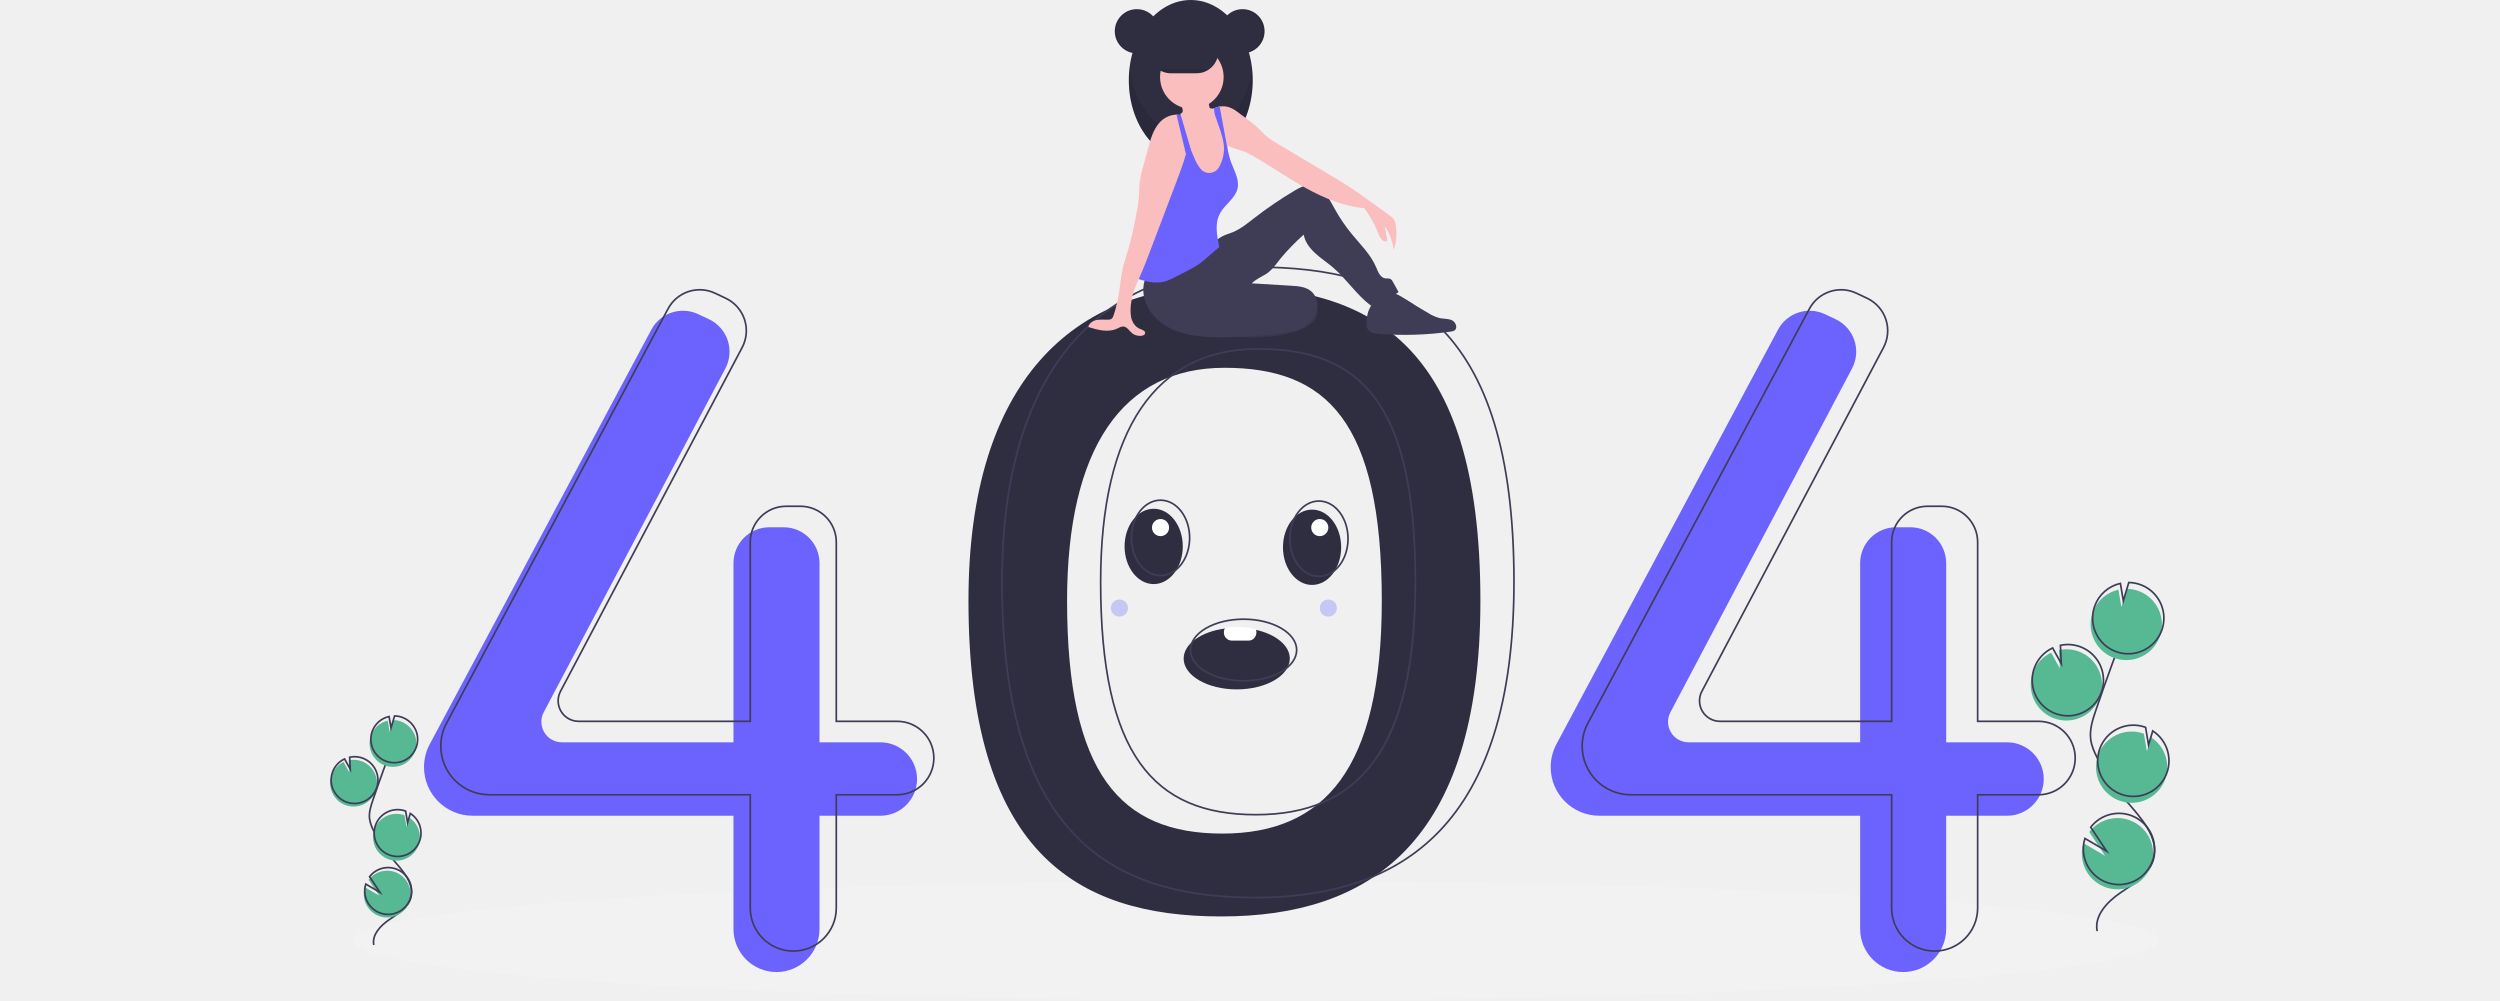
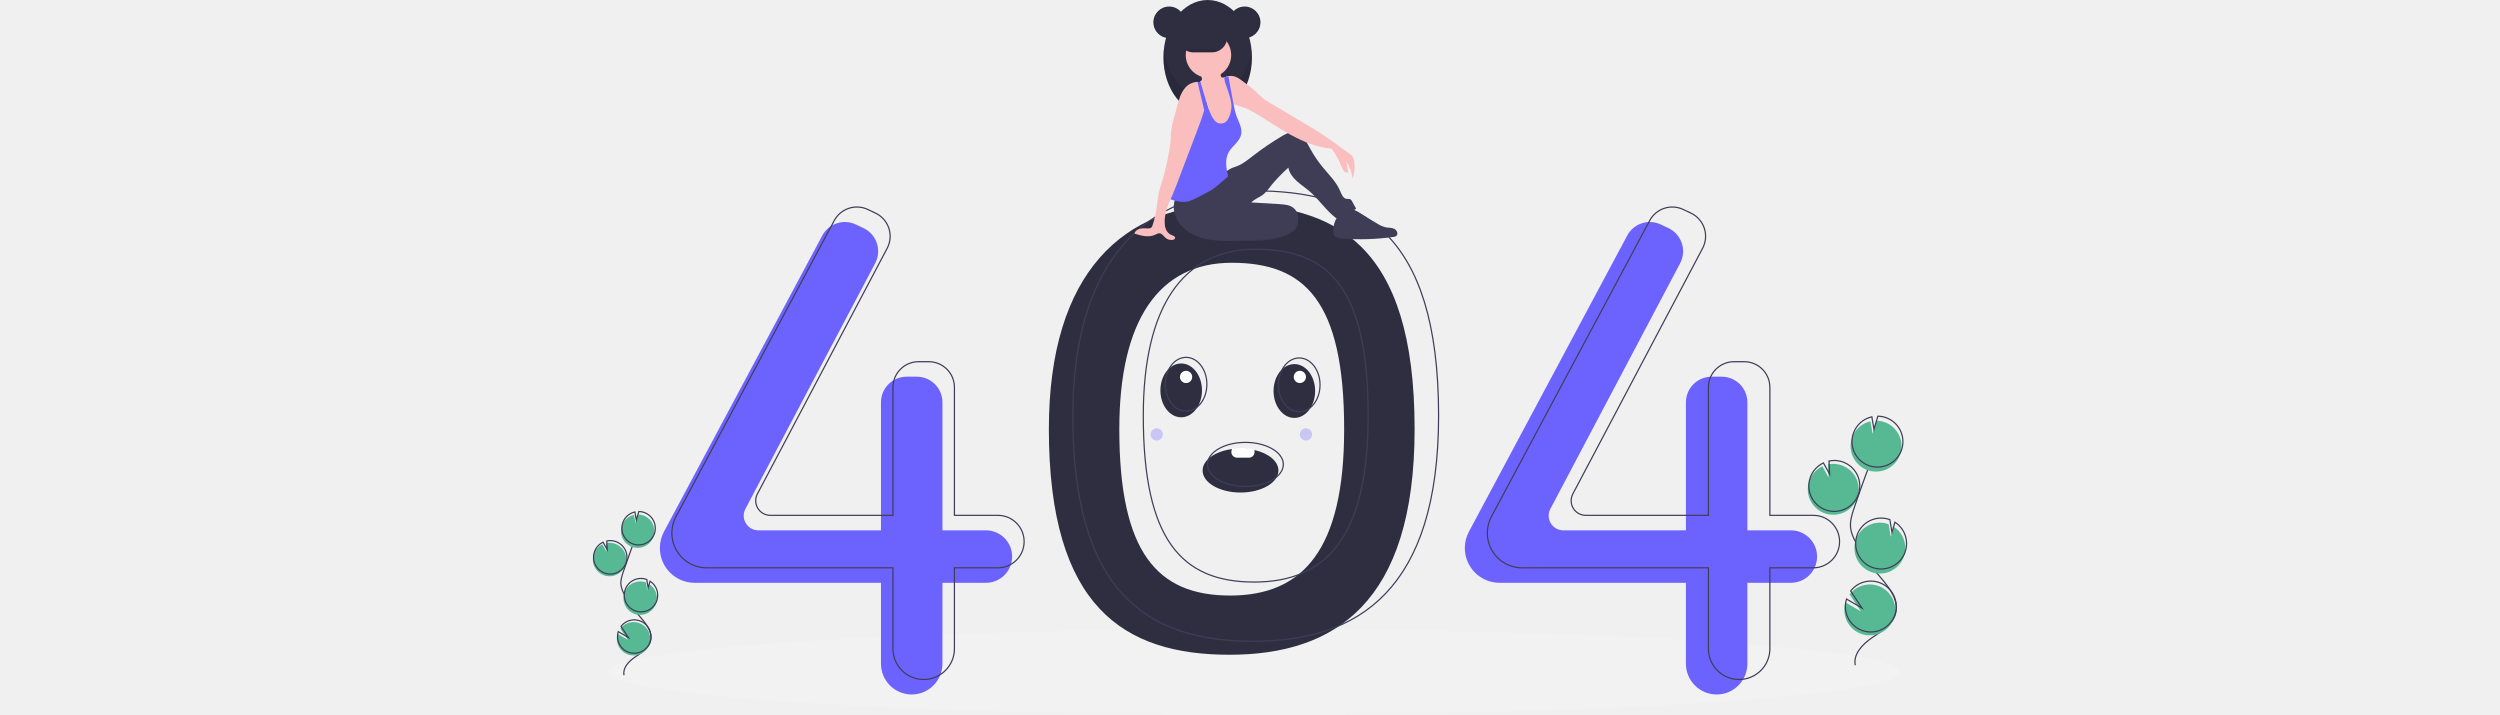
- <svg xmlns="http://www.w3.org/2000/svg" id="fd59ce54-f850-4dfc-bc34-dd7d379d600e" data-name="Layer 1" width="500.392" height="200.231" viewBox="0 0 1074.392 584.231">
+ <svg xmlns="http://www.w3.org/2000/svg" id="fd59ce54-f850-4dfc-bc34-dd7d379d600e" data-name="Layer 1" width="700.392" height="200.231" viewBox="0 0 1074.392 584.231">
  <ellipse cx="540.643" cy="549.309" rx="527.5" ry="34.922" fill="#f2f2f2" />
  <path d="M583.48,324.894c-85.944,0-147.651,55.139-147.651,183.798,0,145.813,61.707,184.411,147.651,184.411s151.327-42.274,151.327-184.411C734.807,356.753,669.424,324.894,583.48,324.894Zm.565,319.808c-59.527,0-90.626-34.923-90.626-135.916,0-89.112,32.372-136.105,91.899-136.105s91.899,30.868,91.899,136.105C677.217,607.234,643.572,644.703,584.045,644.703Z" transform="translate(-63.054 -157.8845)" fill="#2f2e41" />
  <path d="M384.365,591.401H348.831V486.762A20.956,20.956,0,0,0,327.875,465.806h-8.326a20.956,20.956,0,0,0-20.956,20.956V591.401H198.363a11.963,11.963,0,0,1-10.578-17.552l106.082-200.78A20.956,20.956,0,0,0,284.287,344.33l-6.262-2.957a20.956,20.956,0,0,0-27.429,9.07L121.214,592.475a28.416,28.416,0,0,0-3.356,13.396v0a28.416,28.416,0,0,0,28.416,28.416H298.593v66.167a25.119,25.119,0,0,0,25.119,25.119h0a25.119,25.119,0,0,0,25.119-25.119V634.287h35.534a21.443,21.443,0,0,0,21.443-21.443v0A21.443,21.443,0,0,0,384.365,591.401Z" transform="translate(-63.054 -157.8845)" fill="#6c63ff" />
  <path d="M1042.362,591.401h-35.534V486.762A20.956,20.956,0,0,0,985.872,465.806h-8.326a20.956,20.956,0,0,0-20.956,20.956V591.401H856.359a11.963,11.963,0,0,1-10.578-17.552L951.864,373.069A20.956,20.956,0,0,0,942.284,344.33l-6.262-2.957a20.956,20.956,0,0,0-27.429,9.07L779.211,592.475a28.416,28.416,0,0,0-3.356,13.396v0a28.416,28.416,0,0,0,28.416,28.416H956.589v66.167a25.119,25.119,0,0,0,25.119,25.119h0a25.119,25.119,0,0,0,25.119-25.119V634.287h35.534a21.443,21.443,0,0,0,21.443-21.443v0A21.443,21.443,0,0,0,1042.362,591.401Z" transform="translate(-63.054 -157.8845)" fill="#6c63ff" />
  <path d="M394.168,579.148H358.634V474.509a20.956,20.956,0,0,0-20.956-20.956h-8.326a20.956,20.956,0,0,0-20.956,20.956V579.148H208.165a11.963,11.963,0,0,1-10.578-17.552L303.67,360.816a20.956,20.956,0,0,0-9.58-28.739l-6.262-2.957a20.956,20.956,0,0,0-27.429,9.07L131.017,580.222a28.416,28.416,0,0,0-3.356,13.396v0a28.416,28.416,0,0,0,28.416,28.416H308.395v66.167a25.119,25.119,0,0,0,25.119,25.119h0a25.119,25.119,0,0,0,25.119-25.119V622.034h35.534a21.443,21.443,0,0,0,21.443-21.443v0A21.443,21.443,0,0,0,394.168,579.148Z" transform="translate(-63.054 -157.8845)" fill="none" stroke="#3f3d56" stroke-miterlimit="10" />
  <path d="M1060.742,579.148h-35.534V474.509a20.956,20.956,0,0,0-20.956-20.956H995.925a20.956,20.956,0,0,0-20.956,20.956V579.148H874.739a11.963,11.963,0,0,1-10.578-17.552L970.244,360.816a20.956,20.956,0,0,0-9.58-28.739l-6.262-2.957a20.956,20.956,0,0,0-27.429,9.07L797.59,580.222a28.416,28.416,0,0,0-3.356,13.396v0a28.416,28.416,0,0,0,28.416,28.416H974.969v66.167a25.119,25.119,0,0,0,25.119,25.119h0a25.119,25.119,0,0,0,25.119-25.119V622.034h35.534a21.443,21.443,0,0,0,21.443-21.443v0A21.443,21.443,0,0,0,1060.742,579.148Z" transform="translate(-63.054 -157.8845)" fill="none" stroke="#3f3d56" stroke-miterlimit="10" />
  <path d="M603.085,313.866c-85.944,0-147.651,55.139-147.651,183.798,0,145.813,61.707,184.411,147.651,184.411s151.327-42.274,151.327-184.411C754.412,345.725,689.029,313.866,603.085,313.866Zm.565,319.808c-59.527,0-90.626-34.923-90.626-135.916,0-89.112,32.372-136.105,91.899-136.105s91.899,30.868,91.899,136.105C696.822,596.206,663.177,633.675,603.65,633.675Z" transform="translate(-63.054 -157.8845)" fill="none" stroke="#3f3d56" stroke-miterlimit="10" />
  <circle cx="471.141" cy="18.25" r="12.901" fill="#2f2e41" />
  <ellipse cx="502.607" cy="46.885" rx="36.186" ry="46.885" fill="#2f2e41" />
  <path d="M565.661,237.494c-18.128,0-33.141-17.271-35.776-39.805a60.976,60.976,0,0,0-.41,7.08c0,25.894,16.201,46.885,36.186,46.885s36.186-20.991,36.186-46.885a60.976,60.976,0,0,0-.41-7.08C598.803,220.224,583.789,237.494,565.661,237.494Z" transform="translate(-63.054 -157.8845)" opacity="0.1" />
  <path d="M639.296,342.073c-.777,3.193-4.128,5.751-7.839,7.538-7.802,3.757-17.425,4.878-26.76,5.254a45.176,45.176,0,0,1-7.144-.132,20.537,20.537,0,0,1-12.251-5.631,1.681,1.681,0,0,1,.044-2.844c4.969-5.459,13.262-8.806,21.616-11.216,6.334-1.827,17.381-6.561,24.29-5.922C637.944,329.739,640.277,338.041,639.296,342.073Z" transform="translate(-63.054 -157.8845)" fill="#3f3d56" />
  <path d="M639.296,342.073c-.777,3.193-4.128,5.751-7.839,7.538-7.802,3.757-17.425,4.878-26.76,5.254a45.176,45.176,0,0,1-7.144-.132,20.537,20.537,0,0,1-12.251-5.631,1.681,1.681,0,0,1,.044-2.844c4.969-5.459,13.262-8.806,21.616-11.216,6.334-1.827,17.381-6.561,24.29-5.922C637.944,329.739,640.277,338.041,639.296,342.073Z" transform="translate(-63.054 -157.8845)" opacity="0.1" />
  <path d="M540.098,318.206a19.77,19.77,0,0,0-1.199,15.075,26.339,26.339,0,0,0,8.829,12.497c10.095,8.092,23.988,9.205,36.925,9.093a284.649,284.649,0,0,0,33.905-2.324,40.538,40.538,0,0,0,11.001-2.554c4.222-1.827,7.933-5.178,9.436-9.526s.436-9.672-3.134-12.574c-3.137-2.55-7.463-2.9-11.498-3.143l-23.088-1.387c2.281-2.308,5.318-3.614,8.096-5.292,3.685-2.226,6.134-5.965,8.813-9.335a129.001,129.001,0,0,1,13.439-13.817c.751,4.31,3.478,7.85,6.687,10.824s6.908,5.368,10.244,8.2c8.079,6.858,13.896,16.167,22.392,22.5a43.829,43.829,0,0,0,16.049-8.012l-3.302-5.981a3.94,3.94,0,0,0-1.245-1.553c-.935-.575-2.14-.279-3.225-.441-2.901-.435-4.168-3.784-5.306-6.487-3.125-7.422-9.108-13.18-14.218-19.404a98.009,98.009,0,0,1-9.996-14.723c-1.717-3.102-3.288-6.331-5.617-9.003s-5.594-4.773-9.139-4.781c-3.132-.007-6.021,1.584-8.714,3.183a230.477,230.477,0,0,0-23.63,16.099c-3.944,3.062-7.863,6.296-12.489,8.174-1.947.79-4,1.331-5.869,2.292-3.273,1.684-5.757,4.534-8.431,7.064C566.277,311.892,553.219,317.738,540.098,318.206Z" transform="translate(-63.054 -157.8845)" fill="#3f3d56" />
  <path d="M588.374,253.983a23.774,23.774,0,0,1-1.734,8.033,10.045,10.045,0,0,1-5.768,5.573,12.375,12.375,0,0,1-5.623.182,10.882,10.882,0,0,1-4.582-1.561c-2.165-1.488-3.244-4.144-3.637-6.743-.393-2.596-.217-5.249-.469-7.863a42.944,42.944,0,0,0-1.202-6.255c-.17-.683-.343-1.362-.513-2.042-.167-.68-.33-1.359-.481-2.039-.138-.639-.267-1.281-.378-1.926-.091-.544-.173-1.092-.233-1.643a18.423,18.423,0,0,0-.809-4.811,14.607,14.607,0,0,0-1.687-2.854c-.286-.409-.563-.818-.818-1.243a5.89,5.89,0,0,1-.972-3.748,3.286,3.286,0,0,1,.148-.601c.025-.076.053-.151.085-.223A1.802,1.802,0,0,0,560.932,223.07a3.433,3.433,0,0,0-.148-1.778,11.318,11.318,0,0,0-.96-2.288c-.264-.478-1.161-1.34-1.167-1.888-.013-1.101,2.14-1.989,3.011-2.423a16.796,16.796,0,0,1,8.597-1.743c1.904.129,3.968.714,5.019,2.31.944,1.438.818,3.301,1.221,4.972a1.471,1.471,0,0,0,.299.664,1.341,1.341,0,0,0,.739.34,4.549,4.549,0,0,0,1.416.057h.003a2.931,2.931,0,0,0,.371-.054,4.957,4.957,0,0,0,2.033-.878q.585-.156,1.18-.255a.251.251,0,0,0,.047-.009c1.576,4.975,1.781,10.308,3.071,15.374.639,2.52,1.554,5.009,1.683,7.602.009.113.013.23.016.346.019.834-.047,1.674-.013,2.505a6.981,6.981,0,0,0,.126,1.114,15.611,15.611,0,0,0,.525,1.743l.009.028c.06.183.116.368.164.554.035.135.066.267.091.403l.003.009A14.938,14.938,0,0,1,588.374,253.983Z" transform="translate(-63.054 -157.8845)" fill="#fbbebe" />
  <circle cx="503.237" cy="44.997" r="18.565" fill="#fbbebe" />
  <path d="M684.157,304.033a30.445,30.445,0,0,0-5.236-14.103q.722,4.295,1.447,8.587a3.214,3.214,0,0,1-3.367-1.035,10.337,10.337,0,0,1-1.765-3.276,67.466,67.466,0,0,0-8.21-14.736c-11.819-.985-23.502-5.884-33.896-11.595-10.396-5.708-20.126-12.552-30.384-18.502a43.573,43.573,0,0,0-5.544-2.832c-3.21-1.287-6.812-1.954-9.855-3.468-.204-.101-.409-.208-.61-.318a12.578,12.578,0,0,1-1.945-1.306,10.344,10.344,0,0,1-.931-.856,20.351,20.351,0,0,1-3.559-5.953c-1.633-3.612-2.215-7.97-3.845-11.583a11.203,11.203,0,0,1,2.502-1.765h.003c.132-.069.264-.135.4-.198a11.94,11.94,0,0,1,2.004-.733q.585-.156,1.18-.255a.251.251,0,0,0,.047-.009,11.566,11.566,0,0,1,5.491.434c2.587.875,4.767,2.621,6.941,4.273a114.02,114.02,0,0,1,10.148,8.049c1.794,1.718,3.43,3.606,5.359,5.167a42.144,42.144,0,0,0,5.057,3.351q15.656,9.327,31.315,18.65c3.534,2.105,7.07,4.21,10.526,6.438,5.249,3.386,10.308,7.055,15.365,10.721q4.47,3.238,8.936,6.479a9.728,9.728,0,0,1,2.533,2.341,8.472,8.472,0,0,1,1.123,3.433A31.387,31.387,0,0,1,684.157,304.033Z" transform="translate(-63.054 -157.8845)" fill="#fbbebe" />
  <path d="M592.977,267.944c-1.252,5.617-6.929,9.012-9.896,13.946-3.688,6.123-2.184,13.241-.799,20.255q-3.795,3.271-7.593,6.542c-1.397,1.199-2.794,2.404-4.298,3.464a57.351,57.351,0,0,1-6.86,3.94q-3.361,1.728-6.721,3.458a32.128,32.128,0,0,1-6.58,2.788c-4.415,1.133-9.103.34-13.471-.972a6.088,6.088,0,0,1-1.473-.601,2.394,2.394,0,0,1-.699-.632,3.911,3.911,0,0,1-.444-2.539c.444-7.351,2.24-14.547,4.031-21.69a85.26,85.26,0,0,1,3.848-12.577,85.077,85.077,0,0,1,5.415-10.151,68.368,68.368,0,0,1,7.929-11.514,18.479,18.479,0,0,0,3.675-4.739c1.117-2.549.686-5.472.913-8.247a17.148,17.148,0,0,1,1.633-6.007v-.003a17.093,17.093,0,0,1,1.743-2.882q.458,1.067.916,2.13.302.699.598,1.394.387.897.768,1.787,1.1,2.558,2.196,5.113a21.59,21.59,0,0,0,3.335,5.944,6.499,6.499,0,0,0,11.123-.853,21.261,21.261,0,0,0,2.272-6.013,19.215,19.215,0,0,0,.252-7.835c-.758-5.009-2.889-10.126-4.437-14.78a14.945,14.945,0,0,1-1.079-4.871,3.351,3.351,0,0,1,.057-.56c.009-.047.019-.098.028-.145a11.94,11.94,0,0,1,2.004-.733q.585-.156,1.18-.255,2.044,11.064,4.094,22.127c.032.173.066.346.098.522.195,1.057.393,2.115.614,3.169.198.957.412,1.91.651,2.857l.009.028c.082.321.167.639.255.957l.003.009c.242.868.513,1.731.818,2.58C590.938,257.475,594.164,262.629,592.977,267.944Z" transform="translate(-63.054 -157.8845)" fill="#6c63ff" />
  <path d="M668.321,346.877a6.583,6.583,0,0,0,.61,3.143c1.162,2.124,3.95,2.606,6.362,2.805a188.377,188.377,0,0,0,42.266-1.288,4.886,4.886,0,0,0,2.151-.668c1.99-1.395.763-4.795-1.41-5.884s-4.751-.826-7.135-1.297a22.479,22.479,0,0,1-6.678-2.896q-7.252-4.167-14.293-8.688c-2.795-1.795-6.093-3.71-9.24-2.646C672.43,332.343,668.265,337.681,668.321,346.877Z" transform="translate(-63.054 -157.8845)" fill="#3f3d56" />
  <path d="M564.437,240.874v.003c-.022.132-.044.261-.072.39-.035.214-.076.431-.116.645-.39,1.998-.868,3.987-1.419,5.963-1.51,5.459-3.534,10.831-5.541,16.123q-8.081,21.287-16.164,42.577c-1.359,3.575-2.716,7.152-4.261,10.654-.516,1.167-1.048,2.344-1.576,3.534-1.894,4.257-3.713,8.653-4.317,13.184a27.45,27.45,0,0,0-.192,9.04c.604,2.97,2.407,5.872,5.23,6.97,1.378.538,3.351,1.259,2.974,2.69-.204.787-1.098,1.171-1.901,1.303a7.312,7.312,0,0,1-5.966-1.718c-1.507-1.337-2.665-3.417-4.67-3.641-1.388-.151-2.665.68-3.936,1.262-5.186,2.369-11.227.711-16.674-.972.428-2.206,2.643-3.66,4.843-4.1,2.199-.444,4.474-.129,6.718-.189a3.51,3.51,0,0,0,2.042-.525,3.705,3.705,0,0,0,1.101-1.882,78.964,78.964,0,0,0,3.213-13.147c.724-4.666,1.026-9.405,2.058-14.015.802-3.597,2.042-7.08,3.106-10.61a224.682,224.682,0,0,0,5.06-22.077,78.02,78.02,0,0,0,1.425-9.368c.179-2.612.094-5.236.346-7.838a60.888,60.888,0,0,1,2.111-9.997q1.444-5.348,2.885-10.689c1.425-5.271,2.955-10.746,6.567-14.843a13.962,13.962,0,0,1,10.028-4.789,9.882,9.882,0,0,1,2.13.23c.116.028.233.057.349.088a8.634,8.634,0,0,1,2.174.9c1.114-.708,1.68-.459,2.42.632a6.973,6.973,0,0,1,.881,3.795A52.424,52.424,0,0,1,564.437,240.874Z" transform="translate(-63.054 -157.8845)" fill="#fbbebe" />
  <path d="M565.661,245.046l-.047.047-.255.255-2.53,2.527-1.24-5.208-4.251-17.854a9.882,9.882,0,0,1,2.13.23,3.286,3.286,0,0,1,.148-.601l.201.689,1.441,4.902,2.728,9.308.45,1.532v.003Z" transform="translate(-63.054 -157.8845)" fill="#6c63ff" />
  <path d="M581.715,188.087a12.582,12.582,0,0,1-3.7,8.896,12.314,12.314,0,0,1-1.36,1.176,12.528,12.528,0,0,1-7.536,2.524H554.023a12.59,12.59,0,0,1,0-25.18h15.096A12.629,12.629,0,0,1,581.715,188.087Z" transform="translate(-63.054 -157.8845)" fill="#2f2e41" />
  <circle cx="532.815" cy="18.25" r="12.901" fill="#2f2e41" />
  <path d="M595.554,163.234c-.158,0-.315.006-.472.012a12.898,12.898,0,0,1,0,25.778c.157.006.314.012.472.012a12.901,12.901,0,1,0,0-25.802Z" transform="translate(-63.054 -157.8845)" opacity="0.1" />
  <path d="M534.195,163.234c.158,0,.315.006.472.012a12.898,12.898,0,0,0,0,25.778c-.157.006-.314.012-.472.012a12.901,12.901,0,0,1,0-25.802Z" transform="translate(-63.054 -157.8845)" opacity="0.1" />
  <path d="M576.655,198.159a12.528,12.528,0,0,1-7.536,2.524H554.023a12.528,12.528,0,0,1-7.536-2.524Z" transform="translate(-63.054 -157.8845)" opacity="0.1" />
  <path d="M674.14,291.64s3.252,9.372,6.229,6.876L677.996,286.267Z" transform="translate(-63.054 -157.8845)" fill="#fbbebe" />
  <path d="M1069.918,577.434a20.813,20.813,0,1,0,2.772-39.915l.521,10.712-5.068-9.18a20.734,20.734,0,0,0-10.684,11.723,20.408,20.408,0,0,0-1.197,5.63A20.809,20.809,0,0,0,1069.918,577.434Z" transform="translate(-63.054 -157.8845)" fill="#57b894" />
  <path d="M1094.995,701.678c-1.789-9.11,5.963-17.187,13.621-22.437s16.605-10.408,19.218-19.317c3.755-12.804-7.43-24.53-16.136-34.642a125.3,125.3,0,0,1-16.524-24.557c-1.811-3.533-3.476-7.225-3.952-11.166-.686-5.675,1.137-11.323,2.974-16.737q9.179-27.052,19.628-53.65" transform="translate(-63.054 -157.8845)" fill="none" stroke="#3f3d56" stroke-miterlimit="10" />
  <path d="M1070.775,574.676a20.813,20.813,0,1,0,2.772-39.915l.521,10.712-5.068-9.18a20.734,20.734,0,0,0-10.684,11.723,20.408,20.408,0,0,0-1.197,5.63A20.809,20.809,0,0,0,1070.775,574.676Z" transform="translate(-63.054 -157.8845)" fill="none" stroke="#3f3d56" stroke-miterlimit="10" />
  <path d="M1092.451,515.473a20.788,20.788,0,0,1,14.98-13.198l1.714,10.184,3.177-10.696a20.81,20.81,0,1,1-19.871,13.71Z" transform="translate(-63.054 -157.8845)" fill="#57b894" />
  <path d="M1093.594,511.795a20.788,20.788,0,0,1,14.98-13.198l1.714,10.184,3.177-10.696a20.81,20.81,0,1,1-19.871,13.71Z" transform="translate(-63.054 -157.8845)" fill="none" stroke="#3f3d56" stroke-miterlimit="10" />
  <path d="M1108.045,625.489a20.81,20.81,0,0,0,18.419-37.023l-2.441,8.219-1.731-10.304a.362.362,0,0,0-.053-.02,20.811,20.811,0,1,0-14.194,39.127Z" transform="translate(-63.054 -157.8845)" fill="#57b894" />
  <path d="M1109.035,621.764a20.81,20.81,0,0,0,18.419-37.023l-2.441,8.219-1.731-10.304a.362.362,0,0,0-.053-.02,20.811,20.811,0,1,0-14.194,39.127Z" transform="translate(-63.054 -157.8845)" fill="none" stroke="#3f3d56" stroke-miterlimit="10" />
  <path d="M1086.378,660.051a20.801,20.801,0,1,0,4.011-16.297l9.273,13.957-12.67-7.408A20.616,20.616,0,0,0,1086.378,660.051Z" transform="translate(-63.054 -157.8845)" fill="#57b894" />
  <path d="M1087.235,657.294a20.801,20.801,0,1,0,4.011-16.297l9.273,13.957-12.67-7.408A20.616,20.616,0,0,0,1087.235,657.294Z" transform="translate(-63.054 -157.8845)" fill="none" stroke="#3f3d56" stroke-miterlimit="10" />
  <path d="M72.061,628.133a13.674,13.674,0,1,0,1.821-26.225l.342,7.038-3.33-6.032a13.623,13.623,0,0,0-7.019,7.702,13.409,13.409,0,0,0-.787,3.699A13.672,13.672,0,0,0,72.061,628.133Z" transform="translate(-63.054 -157.8845)" fill="#57b894" />
  <path d="M88.538,709.763c-1.175-5.986,3.918-11.292,8.949-14.741s10.91-6.838,12.626-12.692c2.467-8.412-4.882-16.117-10.601-22.76A82.324,82.324,0,0,1,88.656,643.436a22.21,22.21,0,0,1-2.597-7.336c-.451-3.729.747-7.439,1.954-10.996q6.031-17.773,12.896-35.249" transform="translate(-63.054 -157.8845)" fill="none" stroke="#3f3d56" stroke-miterlimit="10" />
  <path d="M72.625,626.321a13.674,13.674,0,1,0,1.821-26.225l.342,7.038L71.458,601.103a13.623,13.623,0,0,0-7.019,7.702,13.409,13.409,0,0,0-.787,3.699A13.672,13.672,0,0,0,72.625,626.321Z" transform="translate(-63.054 -157.8845)" fill="none" stroke="#3f3d56" stroke-miterlimit="10" />
  <path d="M86.866,587.423a13.658,13.658,0,0,1,9.842-8.671l1.126,6.691,2.087-7.027a13.673,13.673,0,1,1-13.055,9.007Z" transform="translate(-63.054 -157.8845)" fill="#57b894" />
  <path d="M87.617,585.007a13.658,13.658,0,0,1,9.842-8.671l1.126,6.691L100.673,576a13.673,13.673,0,1,1-13.055,9.007Z" transform="translate(-63.054 -157.8845)" fill="none" stroke="#3f3d56" stroke-miterlimit="10" />
  <path d="M97.112,659.706a13.673,13.673,0,0,0,12.102-24.325l-1.604,5.4-1.137-6.77a.238.238,0,0,0-.035-.013,13.673,13.673,0,1,0-9.326,25.707Z" transform="translate(-63.054 -157.8845)" fill="#57b894" />
  <path d="M97.762,657.259a13.673,13.673,0,0,0,12.102-24.325l-1.604,5.4-1.137-6.77a.238.238,0,0,0-.035-.013,13.673,13.673,0,1,0-9.326,25.707Z" transform="translate(-63.054 -157.8845)" fill="none" stroke="#3f3d56" stroke-miterlimit="10" />
  <path d="M82.876,682.414a13.667,13.667,0,1,0,2.635-10.708l6.092,9.17-8.324-4.867A13.545,13.545,0,0,0,82.876,682.414Z" transform="translate(-63.054 -157.8845)" fill="#57b894" />
  <path d="M83.439,680.602a13.667,13.667,0,1,0,2.635-10.708l6.092,9.17-8.324-4.867A13.545,13.545,0,0,0,83.439,680.602Z" transform="translate(-63.054 -157.8845)" fill="none" stroke="#3f3d56" stroke-miterlimit="10" />
  <ellipse cx="480.946" cy="319.115" rx="17" ry="22" fill="#2f2e41" />
  <ellipse cx="573.446" cy="319.615" rx="17" ry="22" fill="#2f2e41" />
  <path d="M623.5,542.5c0,9.94-13.88,18-31,18s-31-8.06-31-18c0-8.61,10.41-15.81,24.32-17.57a50.104,50.104,0,0,1,6.68-.43,50.699,50.699,0,0,1,11.13,1.2C615.25,528.29,623.5,534.84,623.5,542.5Z" transform="translate(-63.054 -157.8845)" fill="#2f2e41" />
  <ellipse cx="484.946" cy="314.115" rx="17" ry="22" fill="none" stroke="#3f3d56" stroke-miterlimit="10" />
  <ellipse cx="577.446" cy="314.615" rx="17" ry="22" fill="none" stroke="#3f3d56" stroke-miterlimit="10" />
  <ellipse cx="533.446" cy="379.615" rx="31" ry="18" fill="none" stroke="#3f3d56" stroke-miterlimit="10" />
  <path d="M604,527.2a4.937,4.937,0,0,1-1.32,3.392A4.339,4.339,0,0,1,599.5,532h-10a4.664,4.664,0,0,1-4.5-4.8,4.905,4.905,0,0,1,.82-2.741A47.02,47.02,0,0,1,592.5,524a47.665,47.665,0,0,1,11.13,1.28A5.067,5.067,0,0,1,604,527.2Z" transform="translate(-63.054 -157.8845)" fill="#fff" />
  <circle cx="484.946" cy="308.115" r="5" fill="#fff" />
  <circle cx="577.946" cy="308.115" r="5" fill="#fff" />
  <circle cx="582.946" cy="355.115" r="5" fill="#6c63ff" opacity="0.3" />
  <circle cx="460.946" cy="355.115" r="5" fill="#6c63ff" opacity="0.3" />
</svg>
